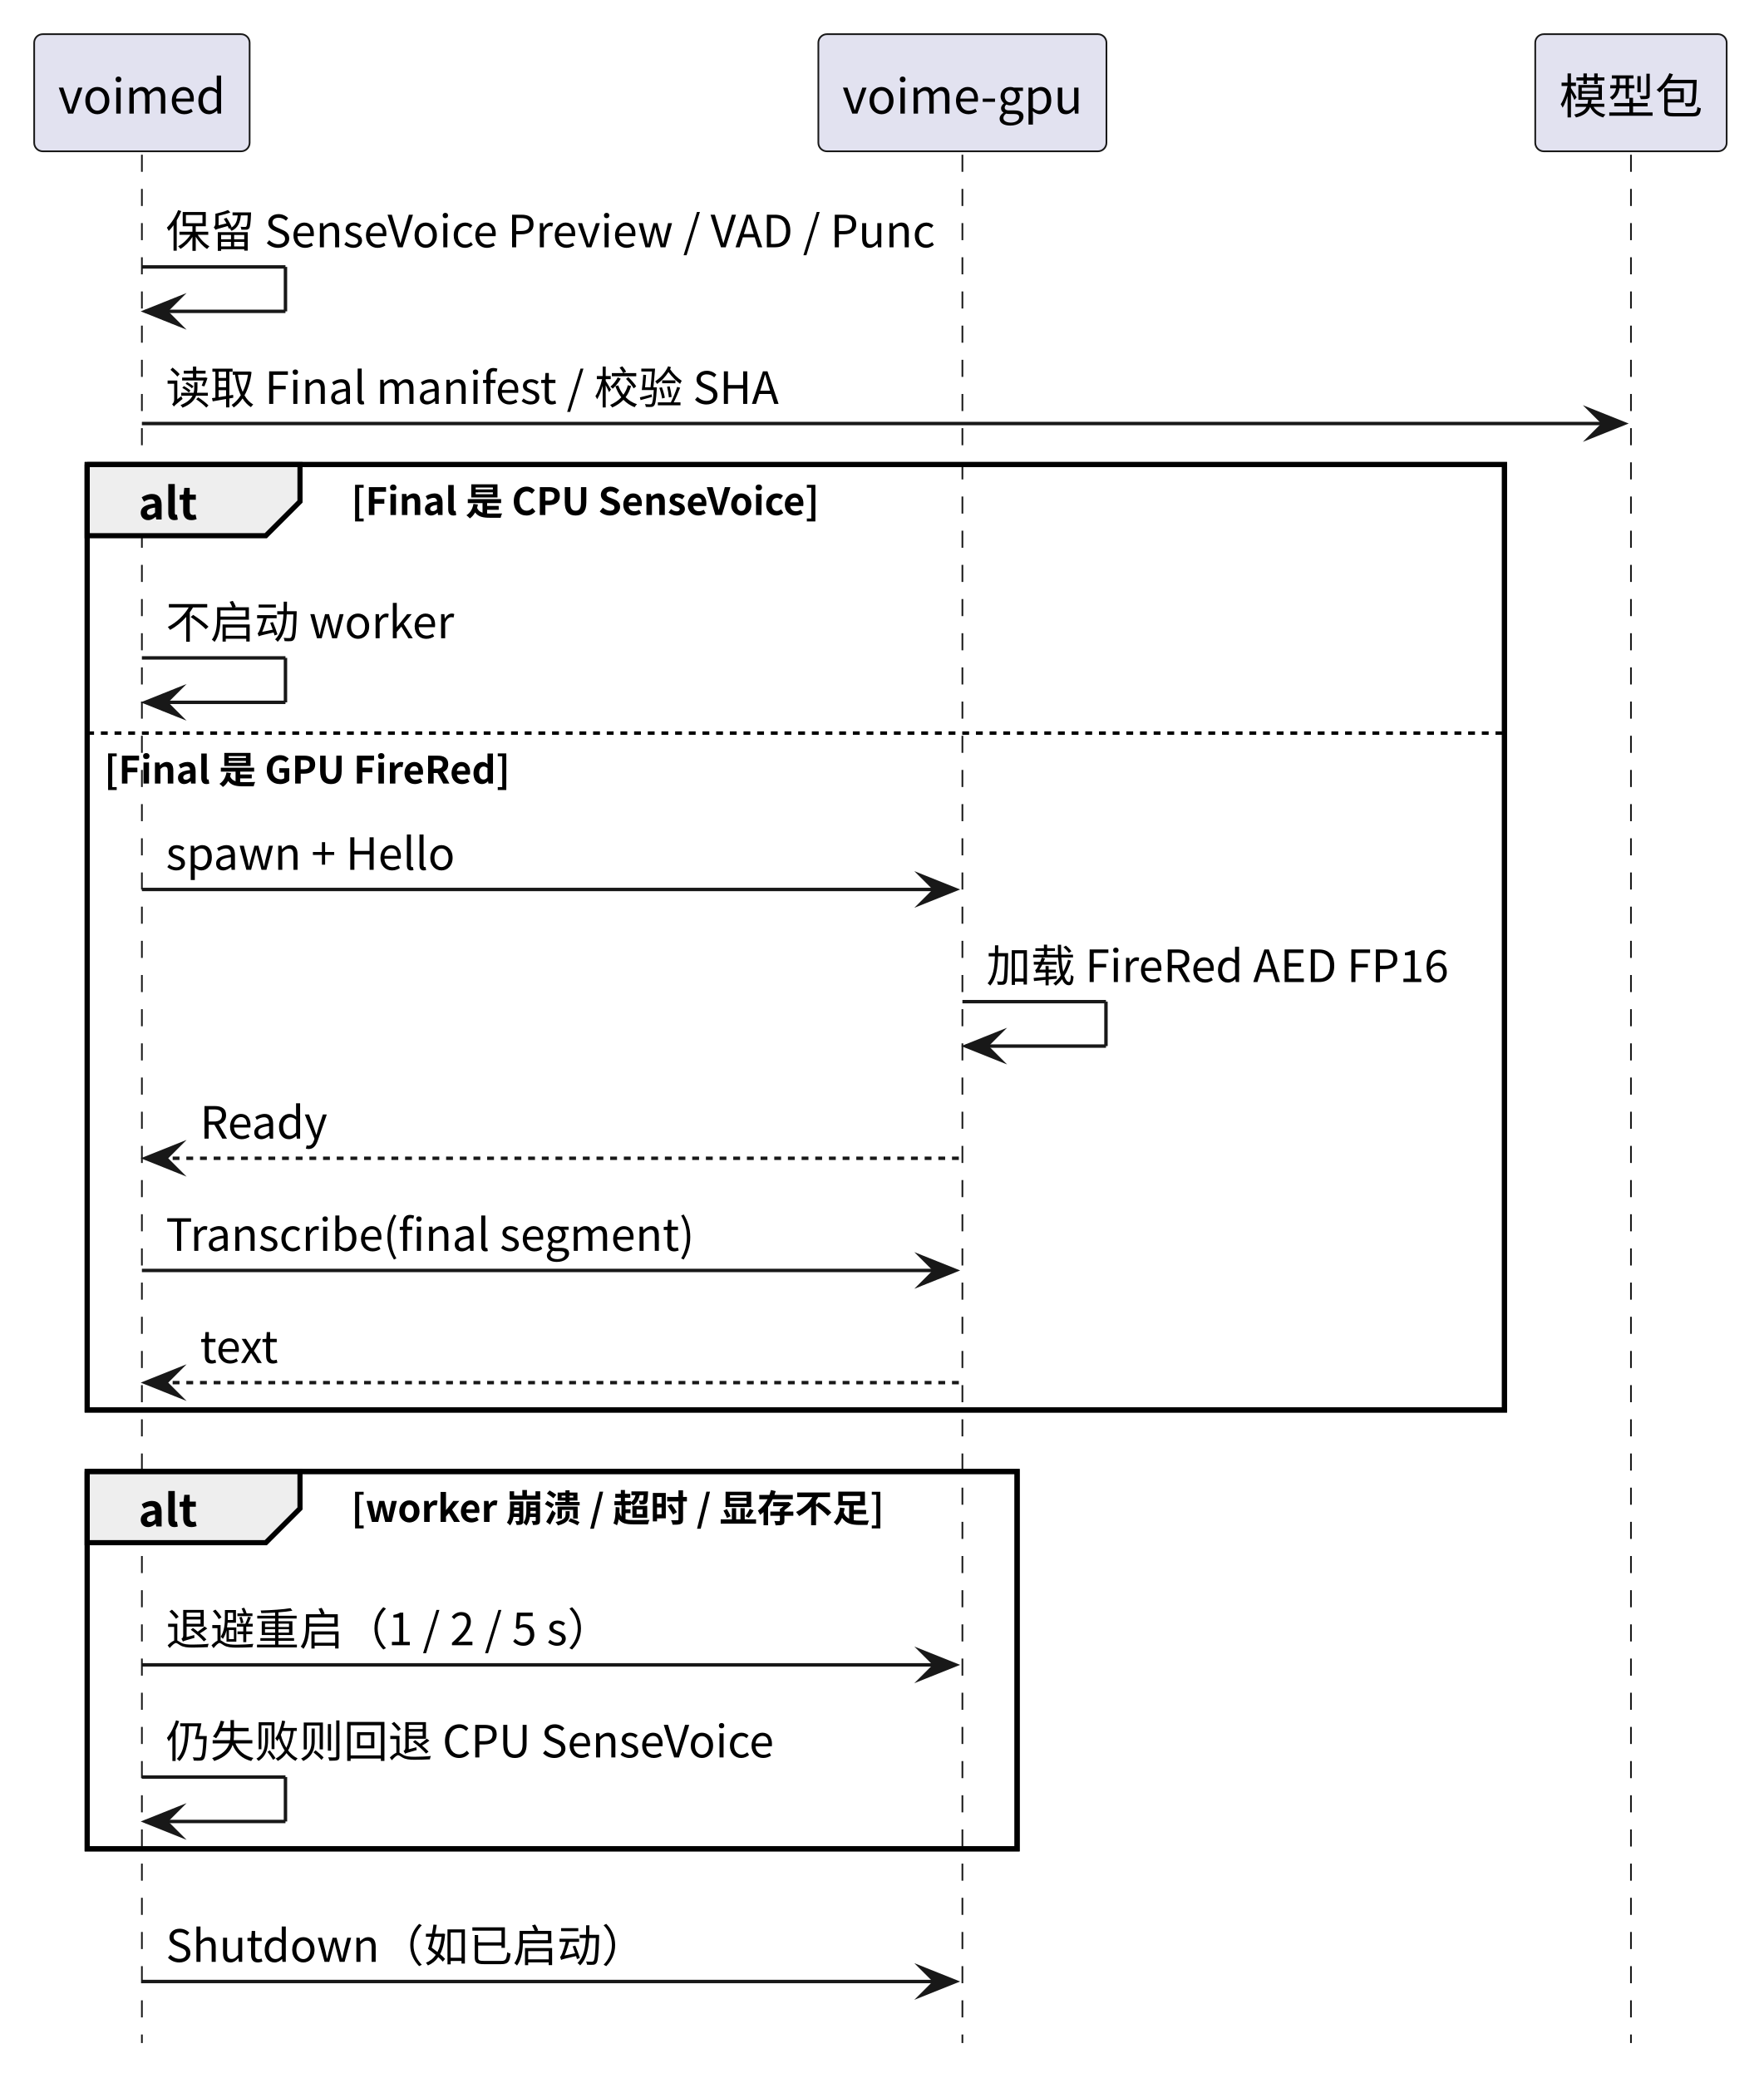
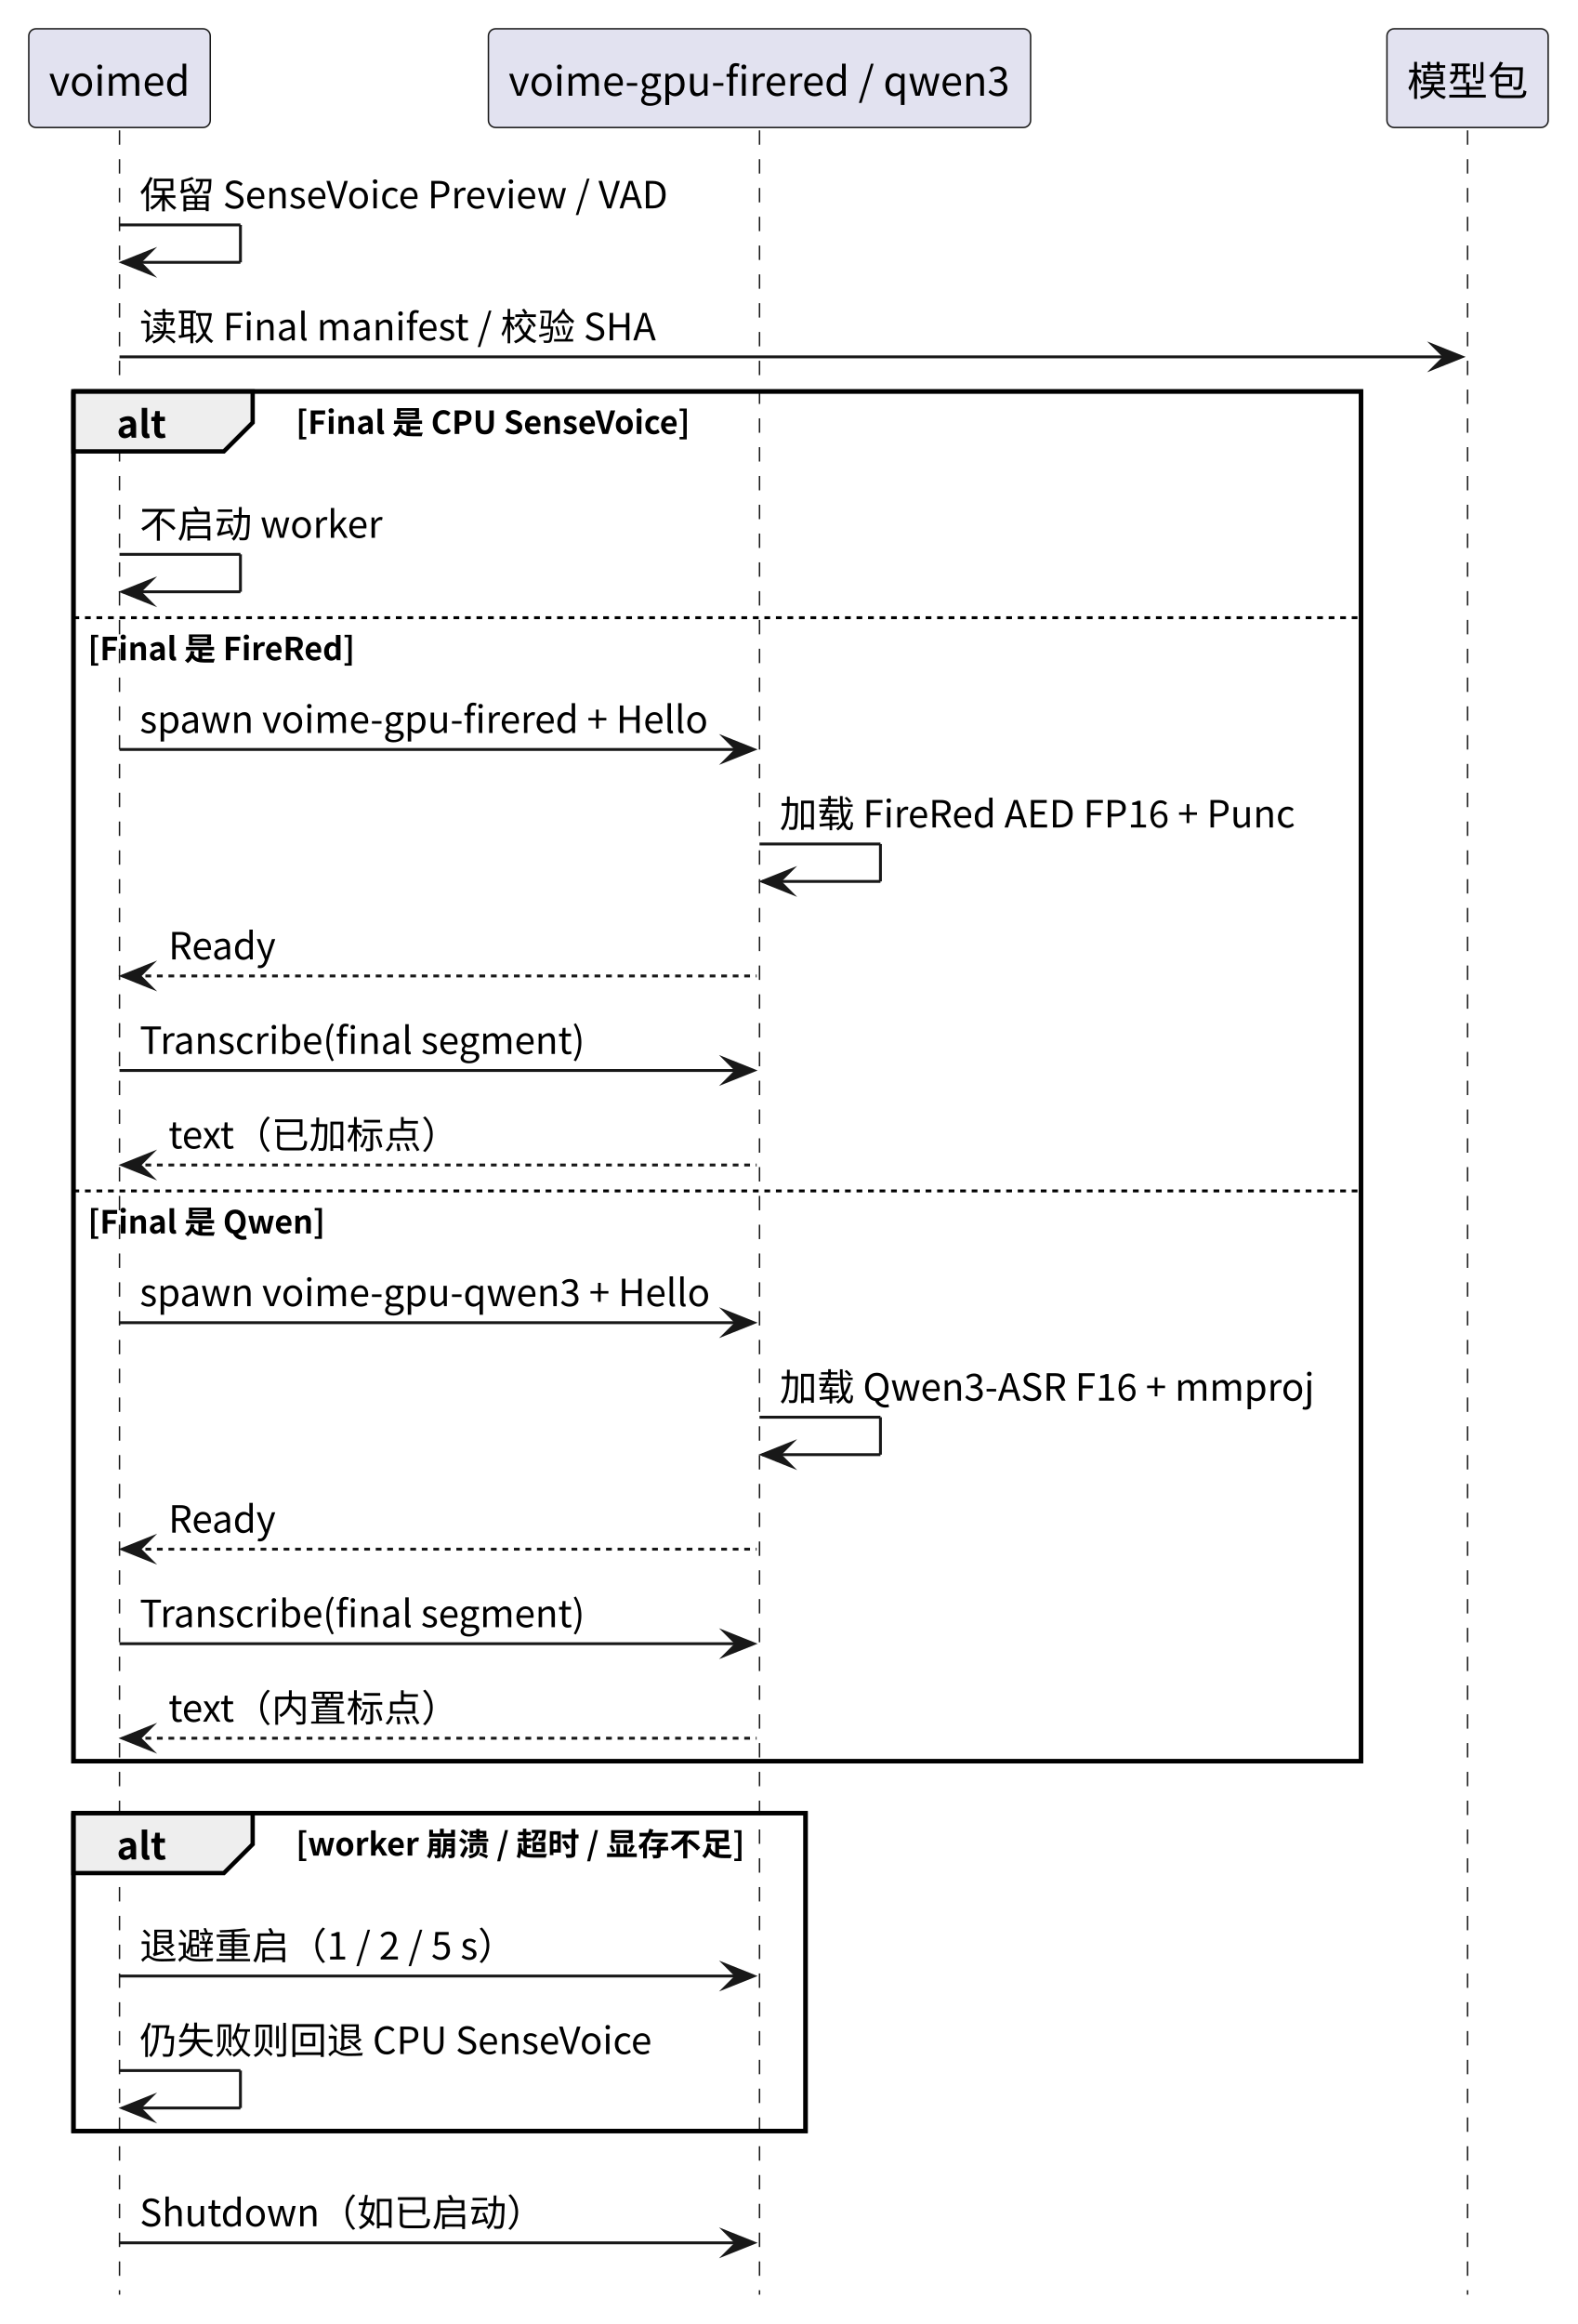
- <svg xmlns="http://www.w3.org/2000/svg" version="1.1" data-diagram-type="SEQUENCE" style="width:516px;height:608px;background:#FFFFFF;" width="516px" height="608px" viewBox="0 0 516 608" zoomAndPan="magnify" preserveAspectRatio="none" contentStyleType="text/css">
+ <svg xmlns="http://www.w3.org/2000/svg" version="1.1" data-diagram-type="SEQUENCE" style="width:548px;height:807px;background:#FFFFFF;" width="548px" height="807px" viewBox="0 0 548 807" zoomAndPan="magnify" preserveAspectRatio="none" contentStyleType="text/css">
  <defs />
  <g font-family="sans-serif" lengthAdjust="spacing">
-     <rect x="25.514" y="135.92" width="414.634" height="276.624" fill="none" style="stroke:#000;stroke-width:1.5;" />
-     <rect x="25.514" y="430.544" width="272.044" height="110.4" fill="none" style="stroke:#000;stroke-width:1.5;" />
+     <rect x="25.514" y="135.92" width="447.241" height="475.672" fill="none" style="stroke:#000;stroke-width:1.5;" />
+     <rect x="25.514" y="629.592" width="254.302" height="110.4" fill="none" style="stroke:#000;stroke-width:1.5;" />
    <g>
-       <rect x="38.014" y="45.272" width="8" height="552.496" fill="#000" fill-opacity="0" />
-       <line x1="41.514" y1="45.272" x2="41.514" y2="597.768" style="stroke:#181818;stroke-width:0.5;stroke-dasharray:5,5;" />
+       <rect x="38.014" y="45.272" width="8" height="751.544" fill="#000" fill-opacity="0" />
+       <line x1="41.514" y1="45.272" x2="41.514" y2="796.816" style="stroke:#181818;stroke-width:0.5;stroke-dasharray:5,5;" />
    </g>
    <g>
-       <rect x="278.058" y="45.272" width="8" height="552.496" fill="#000" fill-opacity="0" />
-       <line x1="281.558" y1="45.272" x2="281.558" y2="597.768" style="stroke:#181818;stroke-width:0.5;stroke-dasharray:5,5;" />
+       <rect x="260.316" y="45.272" width="8" height="751.544" fill="#000" fill-opacity="0" />
+       <line x1="263.816" y1="45.272" x2="263.816" y2="796.816" style="stroke:#181818;stroke-width:0.5;stroke-dasharray:5,5;" />
    </g>
    <g>
-       <rect x="473.648" y="45.272" width="8" height="552.496" fill="#000" fill-opacity="0" />
-       <line x1="477.148" y1="45.272" x2="477.148" y2="597.768" style="stroke:#181818;stroke-width:0.5;stroke-dasharray:5,5;" />
+       <rect x="506.255" y="45.272" width="8" height="751.544" fill="#000" fill-opacity="0" />
+       <line x1="509.755" y1="45.272" x2="509.755" y2="796.816" style="stroke:#181818;stroke-width:0.5;stroke-dasharray:5,5;" />
    </g>
    <rect x="10" y="10" width="63.028" height="34.272" fill="#E2E2F0" style="stroke:#181818;stroke-width:0.5;" rx="2.5" ry="2.5" />
    <text x="17" y="33.24" fill="#000" font-size="14" textLength="49.028" font-family="'Noto Sans CJK SC'">voimed</text>
-     <rect x="239.418" y="10" width="84.28" height="34.272" fill="#E2E2F0" style="stroke:#181818;stroke-width:0.5;" rx="2.5" ry="2.5" />
-     <text x="246.418" y="33.24" fill="#000" font-size="14" textLength="70.28" font-family="'Noto Sans CJK SC'">voime-gpu</text>
-     <rect x="449.148" y="10" width="56" height="34.272" fill="#E2E2F0" style="stroke:#181818;stroke-width:0.5;" rx="2.5" ry="2.5" />
-     <text x="456.148" y="33.24" fill="#000" font-size="14" textLength="42" font-family="'Noto Sans CJK SC'">模型包</text>
+     <rect x="169.652" y="10" width="188.327" height="34.272" fill="#E2E2F0" style="stroke:#181818;stroke-width:0.5;" rx="2.5" ry="2.5" />
+     <text x="176.652" y="33.24" fill="#000" font-size="14" textLength="174.327" font-family="'Noto Sans CJK SC'">voime-gpu-firered / qwen3</text>
+     <rect x="481.755" y="10" width="56" height="34.272" fill="#E2E2F0" style="stroke:#181818;stroke-width:0.5;" rx="2.5" ry="2.5" />
+     <text x="488.755" y="33.24" fill="#000" font-size="14" textLength="42" font-family="'Noto Sans CJK SC'">模型包</text>
    <line x1="41.514" y1="78.096" x2="83.514" y2="78.096" style="stroke:#181818;stroke-width:1;" />
    <line x1="83.514" y1="78.096" x2="83.514" y2="91.096" style="stroke:#181818;stroke-width:1;" />
    <line x1="42.514" y1="91.096" x2="83.514" y2="91.096" style="stroke:#181818;stroke-width:1;" />
    <polygon points="52.514,87.096,42.514,91.096,52.514,95.096,48.514,91.096" fill="#181818" style="stroke:#181818;stroke-width:1;stroke-linejoin:miter;stroke-miterlimit:10;" />
-     <text x="48.514" y="72.352" fill="#000" font-size="13" textLength="226.044" font-family="'Noto Sans CJK SC'">保留 SenseVoice Preview / VAD / Punc</text>
-     <polygon points="465.148,119.92,475.148,123.92,465.148,127.92,469.148,123.92" fill="#181818" style="stroke:#181818;stroke-width:1;stroke-linejoin:miter;stroke-miterlimit:10;" />
-     <line x1="41.514" y1="123.92" x2="471.148" y2="123.92" style="stroke:#181818;stroke-width:1;" />
+     <text x="48.514" y="72.352" fill="#000" font-size="13" textLength="184.444" font-family="'Noto Sans CJK SC'">保留 SenseVoice Preview / VAD</text>
+     <polygon points="497.755,119.92,507.755,123.92,497.755,127.92,501.755,123.92" fill="#181818" style="stroke:#181818;stroke-width:1;stroke-linejoin:miter;stroke-miterlimit:10;" />
+     <line x1="41.514" y1="123.92" x2="503.755" y2="123.92" style="stroke:#181818;stroke-width:1;" />
    <text x="48.514" y="118.176" fill="#000" font-size="13" textLength="179.738" font-family="'Noto Sans CJK SC'">读取 Final manifest / 校验 SHA</text>
    <path d="M25.514,135.92 L87.765,135.92 L87.765,146.744 L77.765,156.744 L25.514,156.744 L25.514,135.92" style="stroke:#000;stroke-width:1.5;" fill="#EEE" />
-     <rect x="25.514" y="135.92" width="414.634" height="276.624" fill="none" style="stroke:#000;stroke-width:1.5;" />
+     <rect x="25.514" y="135.92" width="447.241" height="475.672" fill="none" style="stroke:#000;stroke-width:1.5;" />
    <text x="40.514" y="152" fill="#000" font-size="13" textLength="17.251" font-weight="700" font-family="'Noto Sans CJK SC'">alt</text>
    <text x="102.765" y="150.68" fill="#000" font-size="11" textLength="137.752" font-weight="700" font-family="'Noto Sans CJK SC'">[Final 是 CPU SenseVoice]</text>
    <line x1="41.514" y1="192.496" x2="83.514" y2="192.496" style="stroke:#181818;stroke-width:1;" />
    <line x1="83.514" y1="192.496" x2="83.514" y2="205.496" style="stroke:#181818;stroke-width:1;" />
    <line x1="42.514" y1="205.496" x2="83.514" y2="205.496" style="stroke:#181818;stroke-width:1;" />
    <polygon points="52.514,201.496,42.514,205.496,52.514,209.496,48.514,205.496" fill="#181818" style="stroke:#181818;stroke-width:1;stroke-linejoin:miter;stroke-miterlimit:10;" />
    <text x="48.514" y="186.752" fill="#000" font-size="13" textLength="84.682" font-family="'Noto Sans CJK SC'">不启动 worker</text>
-     <line x1="25.514" y1="214.496" x2="440.148" y2="214.496" style="stroke:#000;stroke-width:1;stroke-dasharray:2,2;" />
-     <text x="30.514" y="229.256" fill="#000" font-size="11" textLength="118.997" font-weight="700" font-family="'Noto Sans CJK SC'">[Final 是 GPU FireRed]</text>
-     <polygon points="269.558,256.248,279.558,260.248,269.558,264.248,273.558,260.248" fill="#181818" style="stroke:#181818;stroke-width:1;stroke-linejoin:miter;stroke-miterlimit:10;" />
-     <line x1="41.514" y1="260.248" x2="275.558" y2="260.248" style="stroke:#181818;stroke-width:1;" />
-     <text x="48.514" y="254.504" fill="#000" font-size="13" textLength="84.786" font-family="'Noto Sans CJK SC'">spawn + Hello</text>
-     <line x1="281.558" y1="293.072" x2="323.558" y2="293.072" style="stroke:#181818;stroke-width:1;" />
-     <line x1="323.558" y1="293.072" x2="323.558" y2="306.072" style="stroke:#181818;stroke-width:1;" />
-     <line x1="282.558" y1="306.072" x2="323.558" y2="306.072" style="stroke:#181818;stroke-width:1;" />
-     <polygon points="292.558,302.072,282.558,306.072,292.558,310.072,288.558,306.072" fill="#181818" style="stroke:#181818;stroke-width:1;stroke-linejoin:miter;stroke-miterlimit:10;" />
-     <text x="288.558" y="287.328" fill="#000" font-size="13" textLength="135.59" font-family="'Noto Sans CJK SC'">加载 FireRed AED FP16</text>
+     <line x1="25.514" y1="214.496" x2="472.755" y2="214.496" style="stroke:#000;stroke-width:1;stroke-dasharray:2,2;" />
+     <text x="30.514" y="229.256" fill="#000" font-size="11" textLength="93.048" font-weight="700" font-family="'Noto Sans CJK SC'">[Final 是 FireRed]</text>
+     <polygon points="251.816,256.248,261.816,260.248,251.816,264.248,255.816,260.248" fill="#181818" style="stroke:#181818;stroke-width:1;stroke-linejoin:miter;stroke-miterlimit:10;" />
+     <line x1="41.514" y1="260.248" x2="257.816" y2="260.248" style="stroke:#181818;stroke-width:1;" />
+     <text x="48.514" y="254.504" fill="#000" font-size="13" textLength="197.821" font-family="'Noto Sans CJK SC'">spawn voime-gpu-firered + Hello</text>
+     <line x1="263.816" y1="293.072" x2="305.816" y2="293.072" style="stroke:#181818;stroke-width:1;" />
+     <line x1="305.816" y1="293.072" x2="305.816" y2="306.072" style="stroke:#181818;stroke-width:1;" />
+     <line x1="264.816" y1="306.072" x2="305.816" y2="306.072" style="stroke:#181818;stroke-width:1;" />
+     <polygon points="274.816,302.072,264.816,306.072,274.816,310.072,270.816,306.072" fill="#181818" style="stroke:#181818;stroke-width:1;stroke-linejoin:miter;stroke-miterlimit:10;" />
+     <text x="270.816" y="287.328" fill="#000" font-size="13" textLength="179.309" font-family="'Noto Sans CJK SC'">加载 FireRed AED FP16 + Punc</text>
    <polygon points="52.514,334.896,42.514,338.896,52.514,342.896,48.514,338.896" fill="#181818" style="stroke:#181818;stroke-width:1;stroke-linejoin:miter;stroke-miterlimit:10;" />
-     <line x1="46.514" y1="338.896" x2="280.558" y2="338.896" style="stroke:#181818;stroke-width:1;stroke-dasharray:2,2;" />
+     <line x1="46.514" y1="338.896" x2="262.816" y2="338.896" style="stroke:#181818;stroke-width:1;stroke-dasharray:2,2;" />
    <text x="58.514" y="333.152" fill="#000" font-size="13" textLength="37.609" font-family="'Noto Sans CJK SC'">Ready</text>
-     <polygon points="269.558,367.72,279.558,371.72,269.558,375.72,273.558,371.72" fill="#181818" style="stroke:#181818;stroke-width:1;stroke-linejoin:miter;stroke-miterlimit:10;" />
-     <line x1="41.514" y1="371.72" x2="275.558" y2="371.72" style="stroke:#181818;stroke-width:1;" />
+     <polygon points="251.816,367.72,261.816,371.72,251.816,375.72,255.816,371.72" fill="#181818" style="stroke:#181818;stroke-width:1;stroke-linejoin:miter;stroke-miterlimit:10;" />
+     <line x1="41.514" y1="371.72" x2="257.816" y2="371.72" style="stroke:#181818;stroke-width:1;" />
    <text x="48.514" y="365.976" fill="#000" font-size="13" textLength="155.779" font-family="'Noto Sans CJK SC'">Transcribe(final segment)</text>
    <polygon points="52.514,400.544,42.514,404.544,52.514,408.544,48.514,404.544" fill="#181818" style="stroke:#181818;stroke-width:1;stroke-linejoin:miter;stroke-miterlimit:10;" />
-     <line x1="46.514" y1="404.544" x2="280.558" y2="404.544" style="stroke:#181818;stroke-width:1;stroke-dasharray:2,2;" />
-     <text x="58.514" y="398.8" fill="#000" font-size="13" textLength="23.478" font-family="'Noto Sans CJK SC'">text</text>
-     <path d="M25.514,430.544 L87.765,430.544 L87.765,441.368 L77.765,451.368 L25.514,451.368 L25.514,430.544" style="stroke:#000;stroke-width:1.5;" fill="#EEE" />
-     <rect x="25.514" y="430.544" width="272.044" height="110.4" fill="none" style="stroke:#000;stroke-width:1.5;" />
-     <text x="40.514" y="446.624" fill="#000" font-size="13" textLength="17.251" font-weight="700" font-family="'Noto Sans CJK SC'">alt</text>
-     <text x="102.765" y="445.304" fill="#000" font-size="11" textLength="156.32" font-weight="700" font-family="'Noto Sans CJK SC'">[worker 崩溃 / 超时 / 显存不足]</text>
-     <polygon points="269.558,483.12,279.558,487.12,269.558,491.12,273.558,487.12" fill="#181818" style="stroke:#181818;stroke-width:1;stroke-linejoin:miter;stroke-miterlimit:10;" />
-     <line x1="41.514" y1="487.12" x2="275.558" y2="487.12" style="stroke:#181818;stroke-width:1;" />
-     <text x="48.514" y="481.376" fill="#000" font-size="13" textLength="130.481" font-family="'Noto Sans CJK SC'">退避重启（1 / 2 / 5 s）</text>
-     <line x1="41.514" y1="519.944" x2="83.514" y2="519.944" style="stroke:#181818;stroke-width:1;" />
-     <line x1="83.514" y1="519.944" x2="83.514" y2="532.944" style="stroke:#181818;stroke-width:1;" />
-     <line x1="42.514" y1="532.944" x2="83.514" y2="532.944" style="stroke:#181818;stroke-width:1;" />
-     <polygon points="52.514,528.944,42.514,532.944,52.514,536.944,48.514,532.944" fill="#181818" style="stroke:#181818;stroke-width:1;stroke-linejoin:miter;stroke-miterlimit:10;" />
-     <text x="48.514" y="514.2" fill="#000" font-size="13" textLength="178.646" font-family="'Noto Sans CJK SC'">仍失败则回退 CPU SenseVoice</text>
-     <polygon points="269.558,575.768,279.558,579.768,269.558,583.768,273.558,579.768" fill="#181818" style="stroke:#181818;stroke-width:1;stroke-linejoin:miter;stroke-miterlimit:10;" />
-     <line x1="41.514" y1="579.768" x2="275.558" y2="579.768" style="stroke:#181818;stroke-width:1;" />
-     <text x="48.514" y="574.024" fill="#000" font-size="13" textLength="140.725" font-family="'Noto Sans CJK SC'">Shutdown（如已启动）</text>
+     <line x1="46.514" y1="404.544" x2="262.816" y2="404.544" style="stroke:#181818;stroke-width:1;stroke-dasharray:2,2;" />
+     <text x="58.514" y="398.8" fill="#000" font-size="13" textLength="101.478" font-family="'Noto Sans CJK SC'">text（已加标点）</text>
+     <line x1="25.514" y1="413.544" x2="472.755" y2="413.544" style="stroke:#000;stroke-width:1;stroke-dasharray:2,2;" />
+     <text x="30.514" y="428.304" fill="#000" font-size="11" textLength="82.51" font-weight="700" font-family="'Noto Sans CJK SC'">[Final 是 Qwen]</text>
+     <polygon points="251.816,455.296,261.816,459.296,251.816,463.296,255.816,459.296" fill="#181818" style="stroke:#181818;stroke-width:1;stroke-linejoin:miter;stroke-miterlimit:10;" />
+     <line x1="41.514" y1="459.296" x2="257.816" y2="459.296" style="stroke:#181818;stroke-width:1;" />
+     <text x="48.514" y="453.552" fill="#000" font-size="13" textLength="198.302" font-family="'Noto Sans CJK SC'">spawn voime-gpu-qwen3 + Hello</text>
+     <line x1="263.816" y1="492.12" x2="305.816" y2="492.12" style="stroke:#181818;stroke-width:1;" />
+     <line x1="305.816" y1="492.12" x2="305.816" y2="505.12" style="stroke:#181818;stroke-width:1;" />
+     <line x1="264.816" y1="505.12" x2="305.816" y2="505.12" style="stroke:#181818;stroke-width:1;" />
+     <polygon points="274.816,501.12,264.816,505.12,274.816,509.12,270.816,505.12" fill="#181818" style="stroke:#181818;stroke-width:1;stroke-linejoin:miter;stroke-miterlimit:10;" />
+     <text x="270.816" y="486.376" fill="#000" font-size="13" textLength="185.939" font-family="'Noto Sans CJK SC'">加载 Qwen3-ASR F16 + mmproj</text>
+     <polygon points="52.514,533.944,42.514,537.944,52.514,541.944,48.514,537.944" fill="#181818" style="stroke:#181818;stroke-width:1;stroke-linejoin:miter;stroke-miterlimit:10;" />
+     <line x1="46.514" y1="537.944" x2="262.816" y2="537.944" style="stroke:#181818;stroke-width:1;stroke-dasharray:2,2;" />
+     <text x="58.514" y="532.2" fill="#000" font-size="13" textLength="37.609" font-family="'Noto Sans CJK SC'">Ready</text>
+     <polygon points="251.816,566.768,261.816,570.768,251.816,574.768,255.816,570.768" fill="#181818" style="stroke:#181818;stroke-width:1;stroke-linejoin:miter;stroke-miterlimit:10;" />
+     <line x1="41.514" y1="570.768" x2="257.816" y2="570.768" style="stroke:#181818;stroke-width:1;" />
+     <text x="48.514" y="565.024" fill="#000" font-size="13" textLength="155.779" font-family="'Noto Sans CJK SC'">Transcribe(final segment)</text>
+     <polygon points="52.514,599.592,42.514,603.592,52.514,607.592,48.514,603.592" fill="#181818" style="stroke:#181818;stroke-width:1;stroke-linejoin:miter;stroke-miterlimit:10;" />
+     <line x1="46.514" y1="603.592" x2="262.816" y2="603.592" style="stroke:#181818;stroke-width:1;stroke-dasharray:2,2;" />
+     <text x="58.514" y="597.848" fill="#000" font-size="13" textLength="101.478" font-family="'Noto Sans CJK SC'">text（内置标点）</text>
+     <path d="M25.514,629.592 L87.765,629.592 L87.765,640.416 L77.765,650.416 L25.514,650.416 L25.514,629.592" style="stroke:#000;stroke-width:1.5;" fill="#EEE" />
+     <rect x="25.514" y="629.592" width="254.302" height="110.4" fill="none" style="stroke:#000;stroke-width:1.5;" />
+     <text x="40.514" y="645.672" fill="#000" font-size="13" textLength="17.251" font-weight="700" font-family="'Noto Sans CJK SC'">alt</text>
+     <text x="102.765" y="644.352" fill="#000" font-size="11" textLength="156.32" font-weight="700" font-family="'Noto Sans CJK SC'">[worker 崩溃 / 超时 / 显存不足]</text>
+     <polygon points="251.816,682.168,261.816,686.168,251.816,690.168,255.816,686.168" fill="#181818" style="stroke:#181818;stroke-width:1;stroke-linejoin:miter;stroke-miterlimit:10;" />
+     <line x1="41.514" y1="686.168" x2="257.816" y2="686.168" style="stroke:#181818;stroke-width:1;" />
+     <text x="48.514" y="680.424" fill="#000" font-size="13" textLength="130.481" font-family="'Noto Sans CJK SC'">退避重启（1 / 2 / 5 s）</text>
+     <line x1="41.514" y1="718.992" x2="83.514" y2="718.992" style="stroke:#181818;stroke-width:1;" />
+     <line x1="83.514" y1="718.992" x2="83.514" y2="731.992" style="stroke:#181818;stroke-width:1;" />
+     <line x1="42.514" y1="731.992" x2="83.514" y2="731.992" style="stroke:#181818;stroke-width:1;" />
+     <polygon points="52.514,727.992,42.514,731.992,52.514,735.992,48.514,731.992" fill="#181818" style="stroke:#181818;stroke-width:1;stroke-linejoin:miter;stroke-miterlimit:10;" />
+     <text x="48.514" y="713.248" fill="#000" font-size="13" textLength="178.646" font-family="'Noto Sans CJK SC'">仍失败则回退 CPU SenseVoice</text>
+     <polygon points="251.816,774.816,261.816,778.816,251.816,782.816,255.816,778.816" fill="#181818" style="stroke:#181818;stroke-width:1;stroke-linejoin:miter;stroke-miterlimit:10;" />
+     <line x1="41.514" y1="778.816" x2="257.816" y2="778.816" style="stroke:#181818;stroke-width:1;" />
+     <text x="48.514" y="773.072" fill="#000" font-size="13" textLength="140.725" font-family="'Noto Sans CJK SC'">Shutdown（如已启动）</text>
  </g>
</svg>
